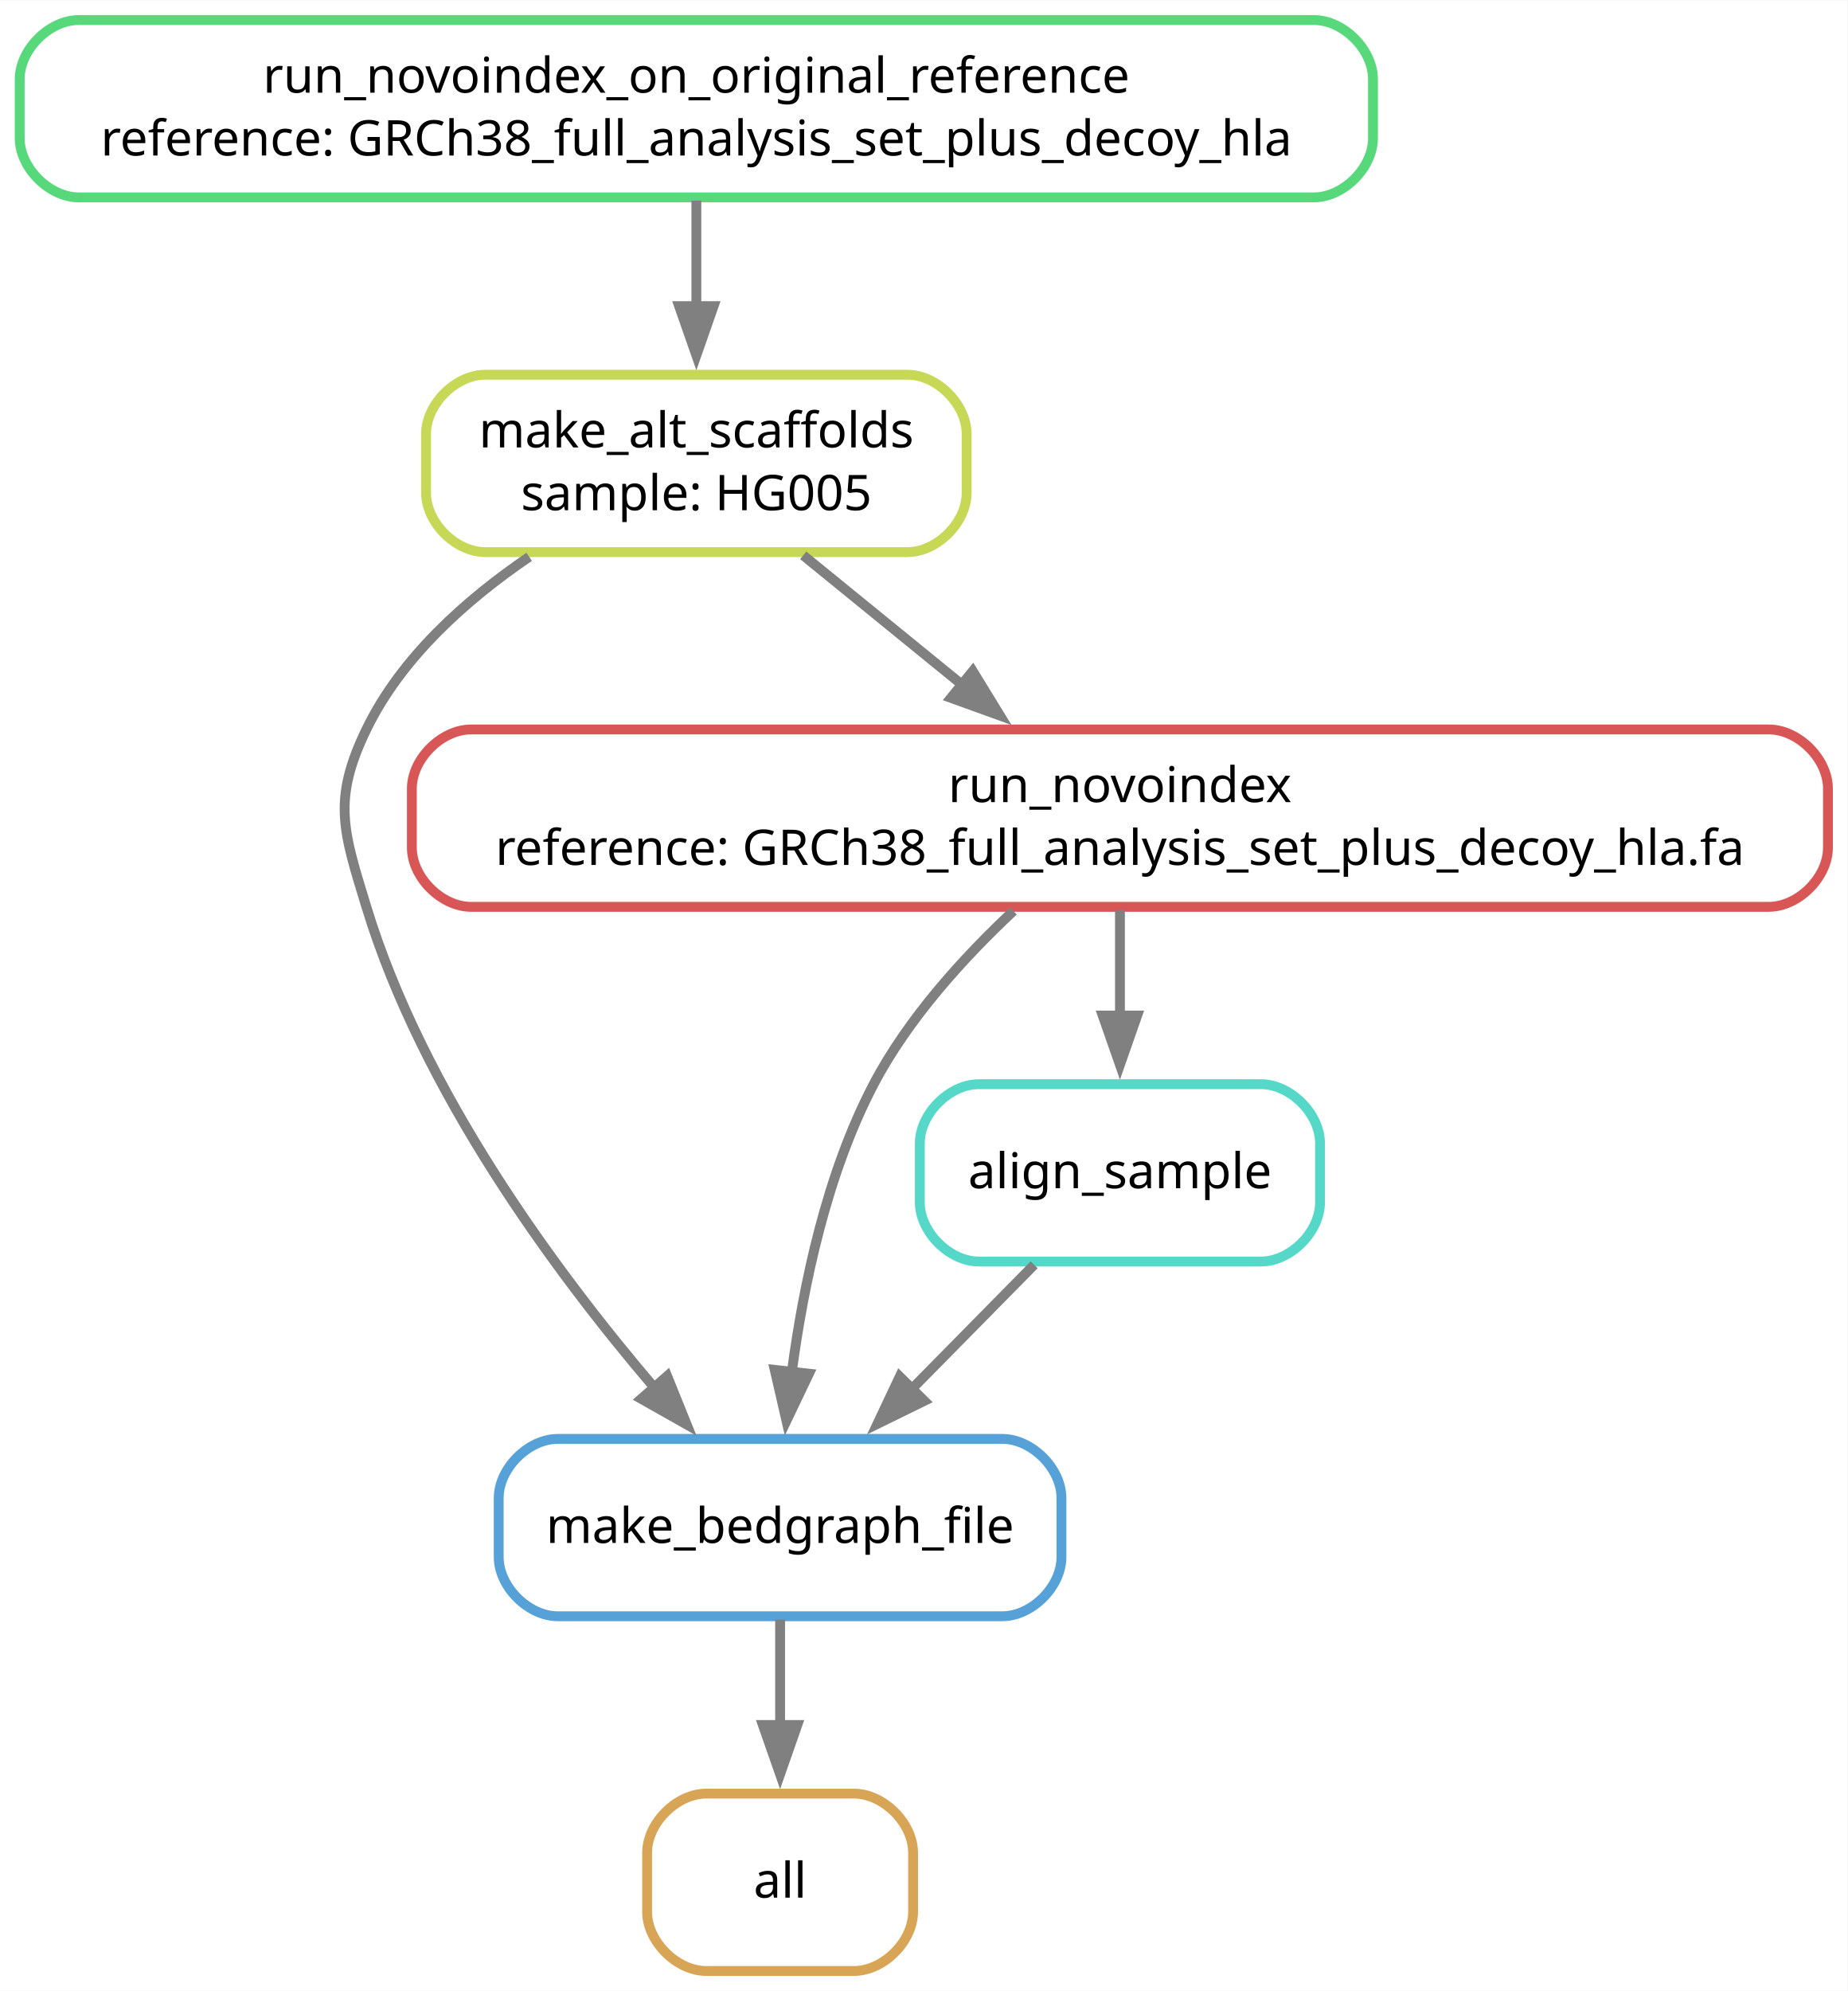
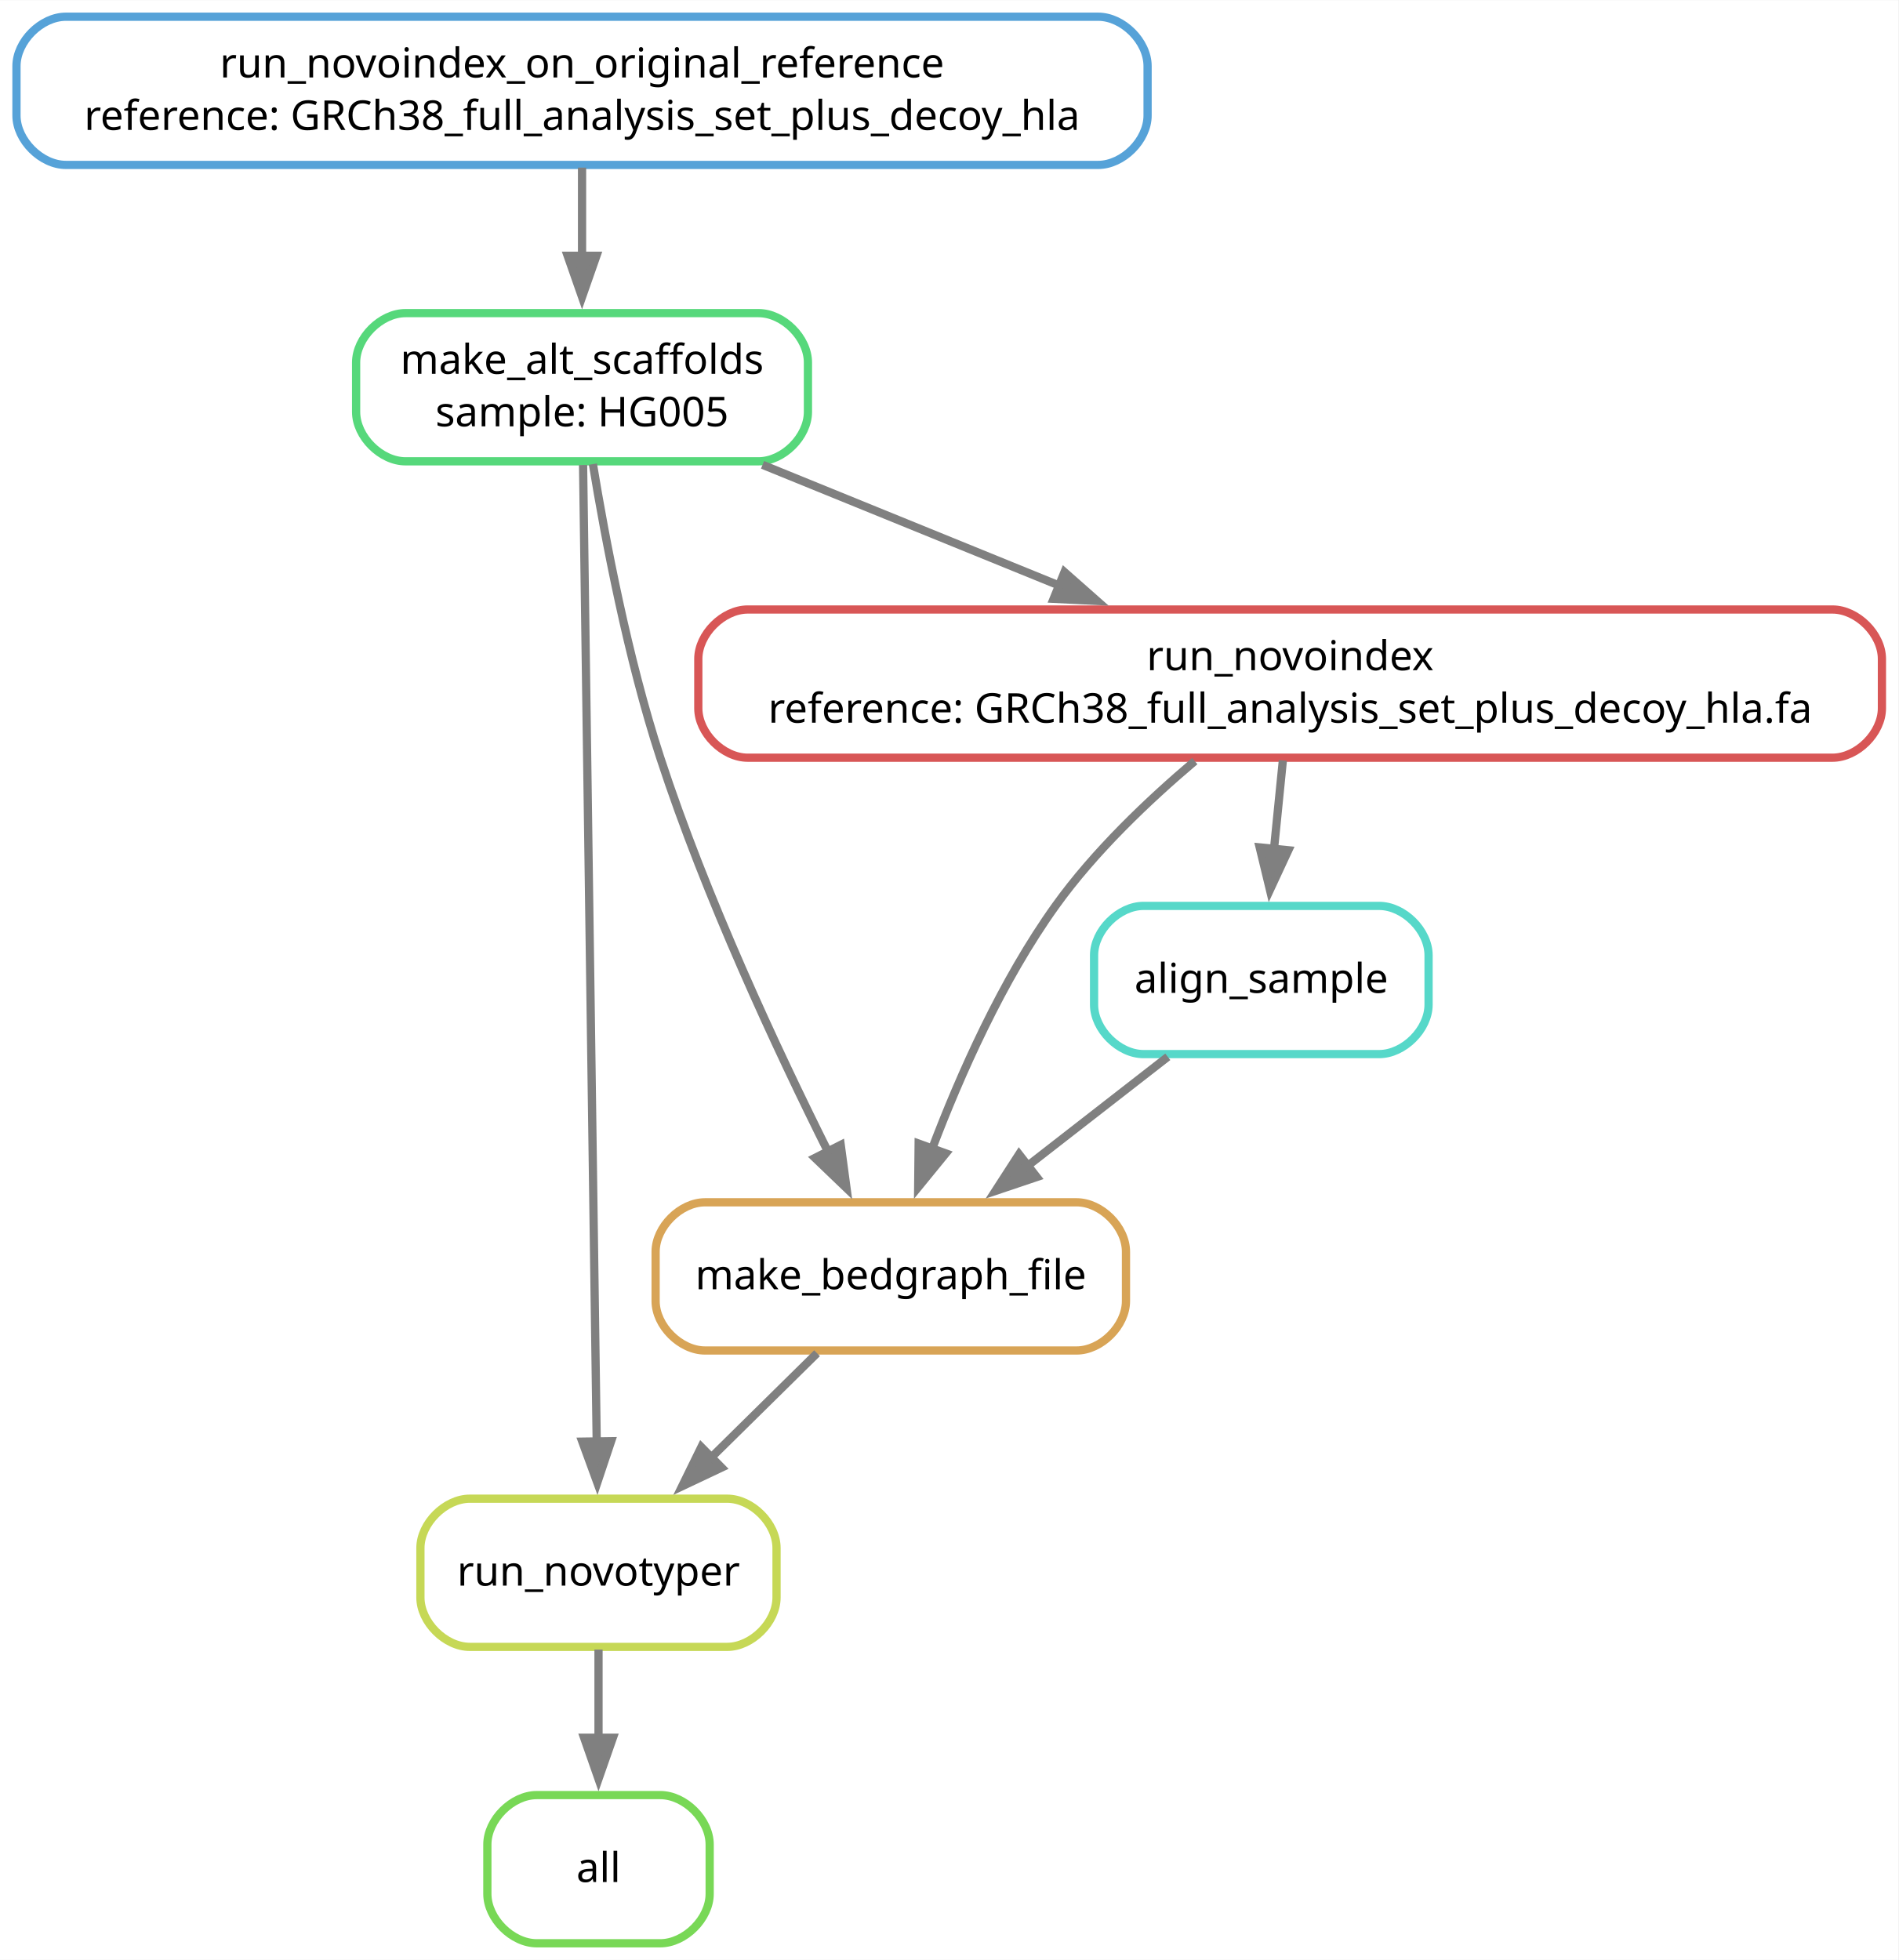
- <svg xmlns="http://www.w3.org/2000/svg" width="375pt" height="404pt" viewBox="0.00 0.00 375.12 404.00">
-   <g id="graph0" class="graph" transform="scale(1 1) rotate(0) translate(4 400)">
-     <polygon fill="white" stroke="none" points="-4,4 -4,-400 371.12,-400 371.12,4 -4,4" />
+ <svg xmlns="http://www.w3.org/2000/svg" width="461pt" height="476pt" viewBox="0.00 0.00 461.12 476.00">
+   <g id="graph0" class="graph" transform="scale(1 1) rotate(0) translate(4 472)">
+     <polygon fill="white" stroke="none" points="-4,4 -4,-472 457.12,-472 457.12,4 -4,4" />
    <g id="node1" class="node">
-       <path fill="none" stroke="#d8a456" stroke-width="2" d="M169.38,-36C169.38,-36 139.38,-36 139.38,-36 133.38,-36 127.38,-30 127.38,-24 127.38,-24 127.38,-12 127.38,-12 127.38,-6 133.38,0 139.38,0 139.38,0 169.38,0 169.38,0 175.38,0 181.38,-6 181.38,-12 181.38,-12 181.38,-24 181.38,-24 181.38,-30 175.38,-36 169.38,-36" />
-       <text text-anchor="middle" x="154.38" y="-14.88" font-family="sans" font-size="10.00">all</text>
+       <path fill="none" stroke="#78d856" stroke-width="2" d="M156.38,-36C156.38,-36 126.38,-36 126.38,-36 120.38,-36 114.38,-30 114.38,-24 114.38,-24 114.38,-12 114.38,-12 114.38,-6 120.38,0 126.38,0 126.38,0 156.38,0 156.38,0 162.38,0 168.38,-6 168.38,-12 168.38,-12 168.38,-24 168.38,-24 168.38,-30 162.38,-36 156.38,-36" />
+       <text text-anchor="middle" x="141.38" y="-14.88" font-family="sans" font-size="10.00">all</text>
    </g>
    <g id="node2" class="node">
-       <path fill="none" stroke="#56a2d8" stroke-width="2" d="M199.5,-108C199.5,-108 109.25,-108 109.25,-108 103.25,-108 97.25,-102 97.25,-96 97.25,-96 97.25,-84 97.25,-84 97.25,-78 103.25,-72 109.25,-72 109.25,-72 199.5,-72 199.5,-72 205.5,-72 211.5,-78 211.5,-84 211.5,-84 211.5,-96 211.5,-96 211.5,-102 205.5,-108 199.5,-108" />
-       <text text-anchor="middle" x="154.38" y="-86.88" font-family="sans" font-size="10.00">make_bedgraph_file</text>
+       <path fill="none" stroke="#c6d856" stroke-width="2" d="M172.62,-108C172.62,-108 110.12,-108 110.12,-108 104.12,-108 98.12,-102 98.12,-96 98.12,-96 98.12,-84 98.12,-84 98.12,-78 104.12,-72 110.12,-72 110.12,-72 172.62,-72 172.62,-72 178.62,-72 184.62,-78 184.62,-84 184.62,-84 184.62,-96 184.62,-96 184.62,-102 178.62,-108 172.62,-108" />
+       <text text-anchor="middle" x="141.38" y="-86.88" font-family="sans" font-size="10.00">run_novotyper</text>
    </g>
    <g id="edge1" class="edge">
-       <path fill="none" stroke="grey" stroke-width="2" d="M154.38,-71.34C154.38,-64.75 154.38,-57.08 154.38,-49.67" />
-       <polygon fill="grey" stroke="grey" stroke-width="2" points="157.88,-49.93 154.38,-39.93 150.88,-49.93 157.88,-49.93" />
+       <path fill="none" stroke="grey" stroke-width="2" d="M141.38,-71.34C141.38,-64.75 141.38,-57.08 141.38,-49.67" />
+       <polygon fill="grey" stroke="grey" stroke-width="2" points="144.88,-49.93 141.38,-39.93 137.88,-49.93 144.88,-49.93" />
    </g>
    <g id="node3" class="node">
-       <path fill="none" stroke="#56d8c9" stroke-width="2" d="M252,-180C252,-180 194.75,-180 194.75,-180 188.75,-180 182.75,-174 182.75,-168 182.75,-168 182.75,-156 182.75,-156 182.75,-150 188.75,-144 194.75,-144 194.75,-144 252,-144 252,-144 258,-144 264,-150 264,-156 264,-156 264,-168 264,-168 264,-174 258,-180 252,-180" />
-       <text text-anchor="middle" x="223.38" y="-158.88" font-family="sans" font-size="10.00">align_sample</text>
+       <path fill="none" stroke="#56d87b" stroke-width="2" d="M180.25,-396C180.25,-396 94.5,-396 94.5,-396 88.5,-396 82.5,-390 82.5,-384 82.5,-384 82.5,-372 82.5,-372 82.5,-366 88.5,-360 94.5,-360 94.5,-360 180.25,-360 180.25,-360 186.25,-360 192.25,-366 192.25,-372 192.25,-372 192.25,-384 192.25,-384 192.25,-390 186.25,-396 180.25,-396" />
+       <text text-anchor="middle" x="137.38" y="-381.25" font-family="sans" font-size="10.00">make_alt_scaffolds</text>
+       <text text-anchor="middle" x="137.38" y="-368.5" font-family="sans" font-size="10.00">sample: HG005</text>
    </g>
    <g id="edge2" class="edge">
-       <path fill="none" stroke="grey" stroke-width="2" d="M205.96,-143.34C198.42,-135.69 189.42,-126.56 181.07,-118.08" />
-       <polygon fill="grey" stroke="grey" stroke-width="2" points="183.66,-115.72 174.15,-111.06 178.67,-120.64 183.66,-115.72" />
+       <path fill="none" stroke="grey" stroke-width="2" d="M137.63,-359.11C138.29,-311.56 140.11,-181.6 140.94,-121.83" />
+       <polygon fill="grey" stroke="grey" stroke-width="2" points="144.44,-121.96 141.08,-111.91 137.44,-121.86 144.44,-121.96" />
+     </g>
+     <g id="node5" class="node">
+       <path fill="none" stroke="#d8a456" stroke-width="2" d="M257.5,-180C257.5,-180 167.25,-180 167.25,-180 161.25,-180 155.25,-174 155.25,-168 155.25,-168 155.25,-156 155.25,-156 155.25,-150 161.25,-144 167.25,-144 167.25,-144 257.5,-144 257.5,-144 263.5,-144 269.5,-150 269.5,-156 269.5,-156 269.5,-168 269.5,-168 269.5,-174 263.5,-180 257.5,-180" />
+       <text text-anchor="middle" x="212.38" y="-158.88" font-family="sans" font-size="10.00">make_bedgraph_file</text>
+     </g>
+     <g id="edge6" class="edge">
+       <path fill="none" stroke="grey" stroke-width="2" d="M140.02,-359.32C143,-341.15 148.48,-312.18 156.38,-288 167.43,-254.16 184.71,-217.15 197.15,-192.25" />
+       <polygon fill="grey" stroke="grey" stroke-width="2" points="200.21,-193.94 201.62,-183.44 193.97,-190.78 200.21,-193.94" />
+     </g>
+     <g id="node7" class="node">
+       <path fill="none" stroke="#d85656" stroke-width="2" d="M441.12,-324C441.12,-324 177.62,-324 177.62,-324 171.62,-324 165.62,-318 165.62,-312 165.62,-312 165.62,-300 165.62,-300 165.62,-294 171.62,-288 177.62,-288 177.62,-288 441.12,-288 441.12,-288 447.12,-288 453.12,-294 453.12,-300 453.12,-300 453.12,-312 453.12,-312 453.12,-318 447.12,-324 441.12,-324" />
+       <text text-anchor="middle" x="309.38" y="-309.25" font-family="sans" font-size="10.00">run_novoindex</text>
+       <text text-anchor="middle" x="309.38" y="-296.5" font-family="sans" font-size="10.00">reference: GRCh38_full_analysis_set_plus_decoy_hla.fa</text>
+     </g>
+     <g id="edge9" class="edge">
+       <path fill="none" stroke="grey" stroke-width="2" d="M181.22,-359.15C203.17,-350.22 229.99,-339.31 253.41,-329.77" />
+       <polygon fill="grey" stroke="grey" stroke-width="2" points="254.56,-333.09 262.5,-326.08 251.92,-326.6 254.56,-333.09" />
    </g>
    <g id="node4" class="node">
-       <path fill="none" stroke="#d85656" stroke-width="2" d="M355.12,-252C355.12,-252 91.62,-252 91.62,-252 85.62,-252 79.62,-246 79.62,-240 79.62,-240 79.62,-228 79.62,-228 79.62,-222 85.62,-216 91.62,-216 91.62,-216 355.12,-216 355.12,-216 361.12,-216 367.12,-222 367.12,-228 367.12,-228 367.12,-240 367.12,-240 367.12,-246 361.12,-252 355.12,-252" />
-       <text text-anchor="middle" x="223.38" y="-237.25" font-family="sans" font-size="10.00">run_novoindex</text>
-       <text text-anchor="middle" x="223.38" y="-224.5" font-family="sans" font-size="10.00">reference: GRCh38_full_analysis_set_plus_decoy_hla.fa</text>
+       <path fill="none" stroke="#56a2d8" stroke-width="2" d="M262.75,-468C262.75,-468 12,-468 12,-468 6,-468 0,-462 0,-456 0,-456 0,-444 0,-444 0,-438 6,-432 12,-432 12,-432 262.75,-432 262.75,-432 268.75,-432 274.75,-438 274.75,-444 274.75,-444 274.75,-456 274.75,-456 274.75,-462 268.75,-468 262.75,-468" />
+       <text text-anchor="middle" x="137.38" y="-453.25" font-family="sans" font-size="10.00">run_novoindex_on_original_reference</text>
+       <text text-anchor="middle" x="137.38" y="-440.5" font-family="sans" font-size="10.00">reference: GRCh38_full_analysis_set_plus_decoy_hla</text>
    </g>
    <g id="edge4" class="edge">
-       <path fill="none" stroke="grey" stroke-width="2" d="M201.75,-215.16C191.67,-205.72 180.37,-193.33 173.38,-180 163.88,-161.92 159.13,-139.41 156.76,-121.55" />
-       <polygon fill="grey" stroke="grey" stroke-width="2" points="160.24,-121.24 155.67,-111.68 153.29,-122.01 160.24,-121.24" />
+       <path fill="none" stroke="grey" stroke-width="2" d="M137.38,-431.34C137.38,-424.75 137.38,-417.08 137.38,-409.67" />
+       <polygon fill="grey" stroke="grey" stroke-width="2" points="140.88,-409.93 137.38,-399.93 133.88,-409.93 140.88,-409.93" />
+     </g>
+     <g id="edge3" class="edge">
+       <path fill="none" stroke="grey" stroke-width="2" d="M194.46,-143.34C186.61,-135.6 177.24,-126.36 168.56,-117.81" />
+       <polygon fill="grey" stroke="grey" stroke-width="2" points="171.27,-115.56 161.69,-111.03 166.35,-120.54 171.27,-115.56" />
+     </g>
+     <g id="node6" class="node">
+       <path fill="none" stroke="#56d8c9" stroke-width="2" d="M331,-252C331,-252 273.75,-252 273.75,-252 267.75,-252 261.75,-246 261.75,-240 261.75,-240 261.75,-228 261.75,-228 261.75,-222 267.75,-216 273.75,-216 273.75,-216 331,-216 331,-216 337,-216 343,-222 343,-228 343,-228 343,-240 343,-240 343,-246 337,-252 331,-252" />
+       <text text-anchor="middle" x="302.38" y="-230.88" font-family="sans" font-size="10.00">align_sample</text>
    </g>
    <g id="edge5" class="edge">
-       <path fill="none" stroke="grey" stroke-width="2" d="M223.38,-215.34C223.38,-208.75 223.38,-201.08 223.38,-193.67" />
-       <polygon fill="grey" stroke="grey" stroke-width="2" points="226.88,-193.93 223.38,-183.93 219.88,-193.93 226.88,-193.93" />
-     </g>
-     <g id="node5" class="node">
-       <path fill="none" stroke="#c6d856" stroke-width="2" d="M180.25,-324C180.25,-324 94.5,-324 94.5,-324 88.5,-324 82.5,-318 82.5,-312 82.5,-312 82.5,-300 82.5,-300 82.5,-294 88.5,-288 94.5,-288 94.5,-288 180.25,-288 180.25,-288 186.25,-288 192.25,-294 192.25,-300 192.25,-300 192.25,-312 192.25,-312 192.25,-318 186.25,-324 180.25,-324" />
-       <text text-anchor="middle" x="137.38" y="-309.25" font-family="sans" font-size="10.00">make_alt_scaffolds</text>
-       <text text-anchor="middle" x="137.38" y="-296.5" font-family="sans" font-size="10.00">sample: HG005</text>
-     </g>
-     <g id="edge3" class="edge">
-       <path fill="none" stroke="grey" stroke-width="2" d="M103.44,-287.04C90.61,-278.32 77.42,-266.55 70.38,-252 63.4,-237.6 65.71,-231.3 70.38,-216 81.8,-178.53 108.62,-142.1 128.91,-118.33" />
-       <polygon fill="grey" stroke="grey" stroke-width="2" points="131.45,-120.75 135.42,-110.92 126.19,-116.13 131.45,-120.75" />
-     </g>
-     <g id="edge6" class="edge">
-       <path fill="none" stroke="grey" stroke-width="2" d="M159.08,-287.34C168.88,-279.36 180.66,-269.77 191.44,-260.99" />
-       <polygon fill="grey" stroke="grey" stroke-width="2" points="193.49,-263.84 199.03,-254.81 189.07,-258.41 193.49,-263.84" />
-     </g>
-     <g id="node6" class="node">
-       <path fill="none" stroke="#56d87b" stroke-width="2" d="M262.75,-396C262.75,-396 12,-396 12,-396 6,-396 0,-390 0,-384 0,-384 0,-372 0,-372 0,-366 6,-360 12,-360 12,-360 262.75,-360 262.75,-360 268.75,-360 274.75,-366 274.75,-372 274.75,-372 274.75,-384 274.75,-384 274.75,-390 268.75,-396 262.75,-396" />
-       <text text-anchor="middle" x="137.38" y="-381.25" font-family="sans" font-size="10.00">run_novoindex_on_original_reference</text>
-       <text text-anchor="middle" x="137.38" y="-368.5" font-family="sans" font-size="10.00">reference: GRCh38_full_analysis_set_plus_decoy_hla</text>
+       <path fill="none" stroke="grey" stroke-width="2" d="M279.66,-215.34C269.3,-207.27 256.82,-197.57 245.44,-188.72" />
+       <polygon fill="grey" stroke="grey" stroke-width="2" points="247.82,-186.14 237.78,-182.76 243.53,-191.66 247.82,-186.14" />
    </g>
    <g id="edge7" class="edge">
-       <path fill="none" stroke="grey" stroke-width="2" d="M137.38,-359.34C137.38,-352.75 137.38,-345.08 137.38,-337.67" />
-       <polygon fill="grey" stroke="grey" stroke-width="2" points="140.88,-337.93 137.38,-327.93 133.88,-337.93 140.88,-337.93" />
+       <path fill="none" stroke="grey" stroke-width="2" d="M286.21,-287.18C274.94,-277.65 261.82,-265.18 252.38,-252 239.43,-233.94 229.25,-211.03 222.4,-192.97" />
+       <polygon fill="grey" stroke="grey" stroke-width="2" points="225.73,-191.88 219.03,-183.67 219.14,-194.26 225.73,-191.88" />
+     </g>
+     <g id="edge8" class="edge">
+       <path fill="none" stroke="grey" stroke-width="2" d="M307.61,-287.34C306.95,-280.75 306.18,-273.08 305.44,-265.67" />
+       <polygon fill="grey" stroke="grey" stroke-width="2" points="308.94,-265.52 304.47,-255.91 301.98,-266.21 308.94,-265.52" />
    </g>
  </g>
</svg>
